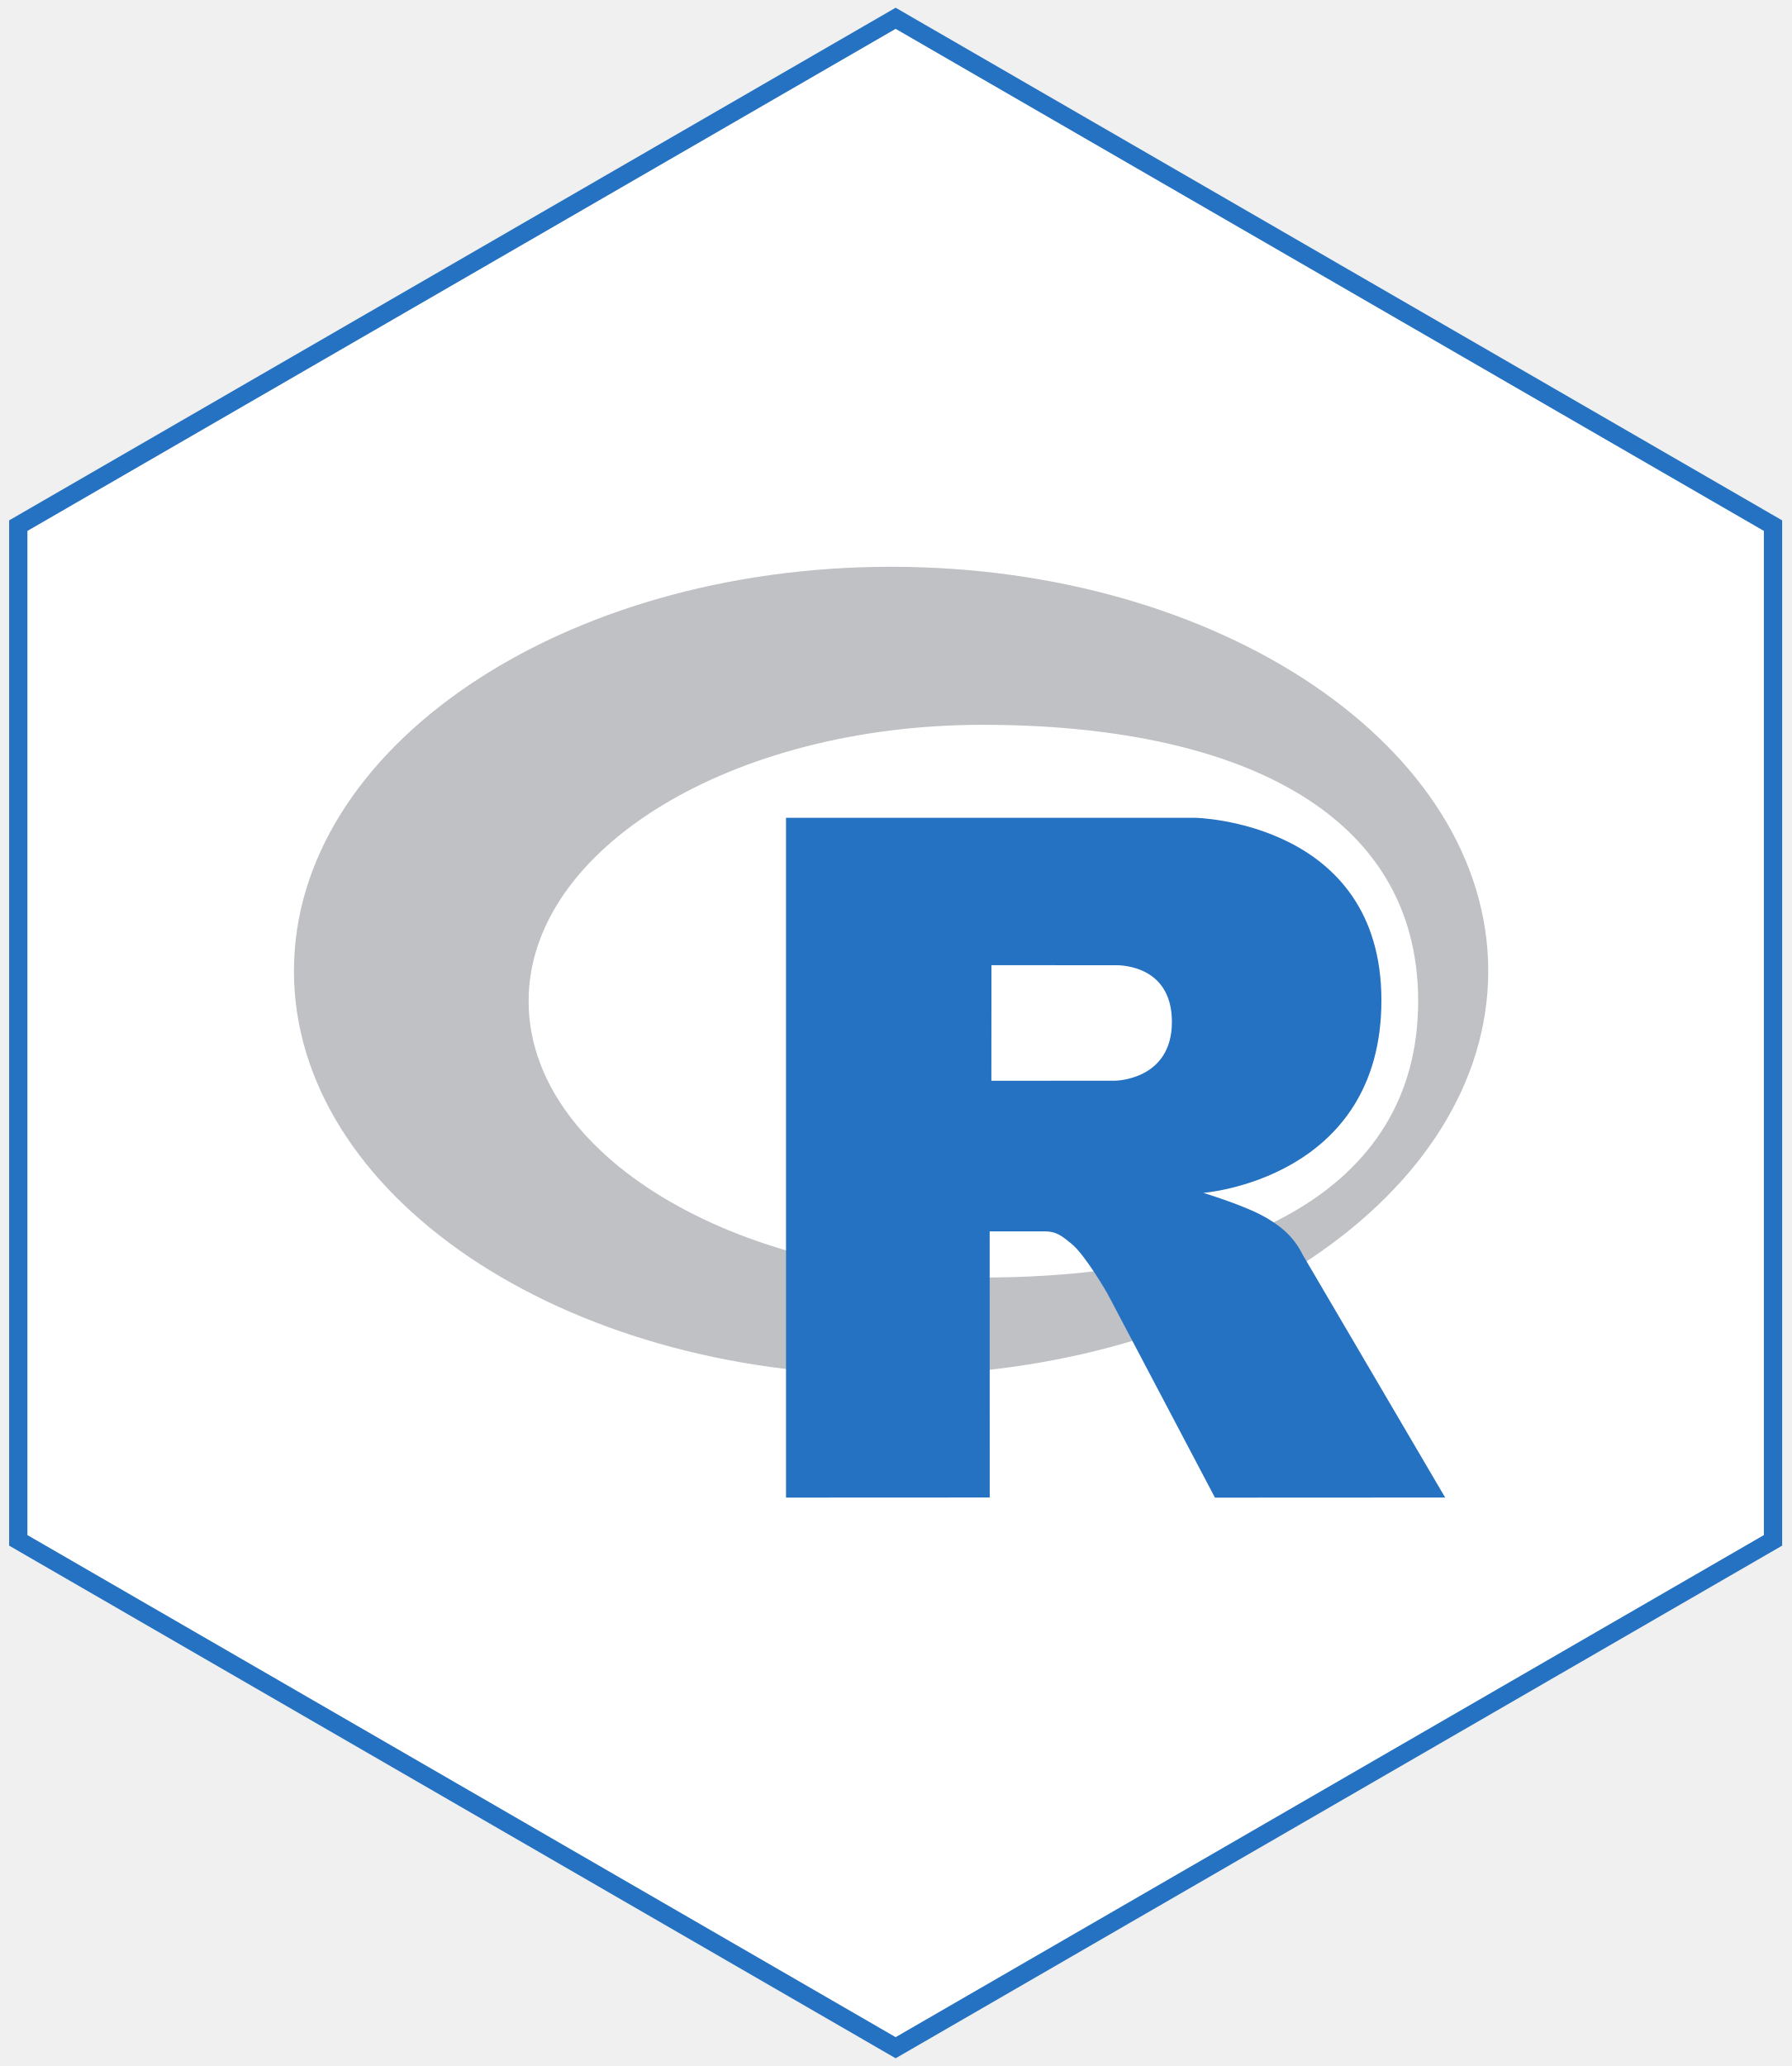
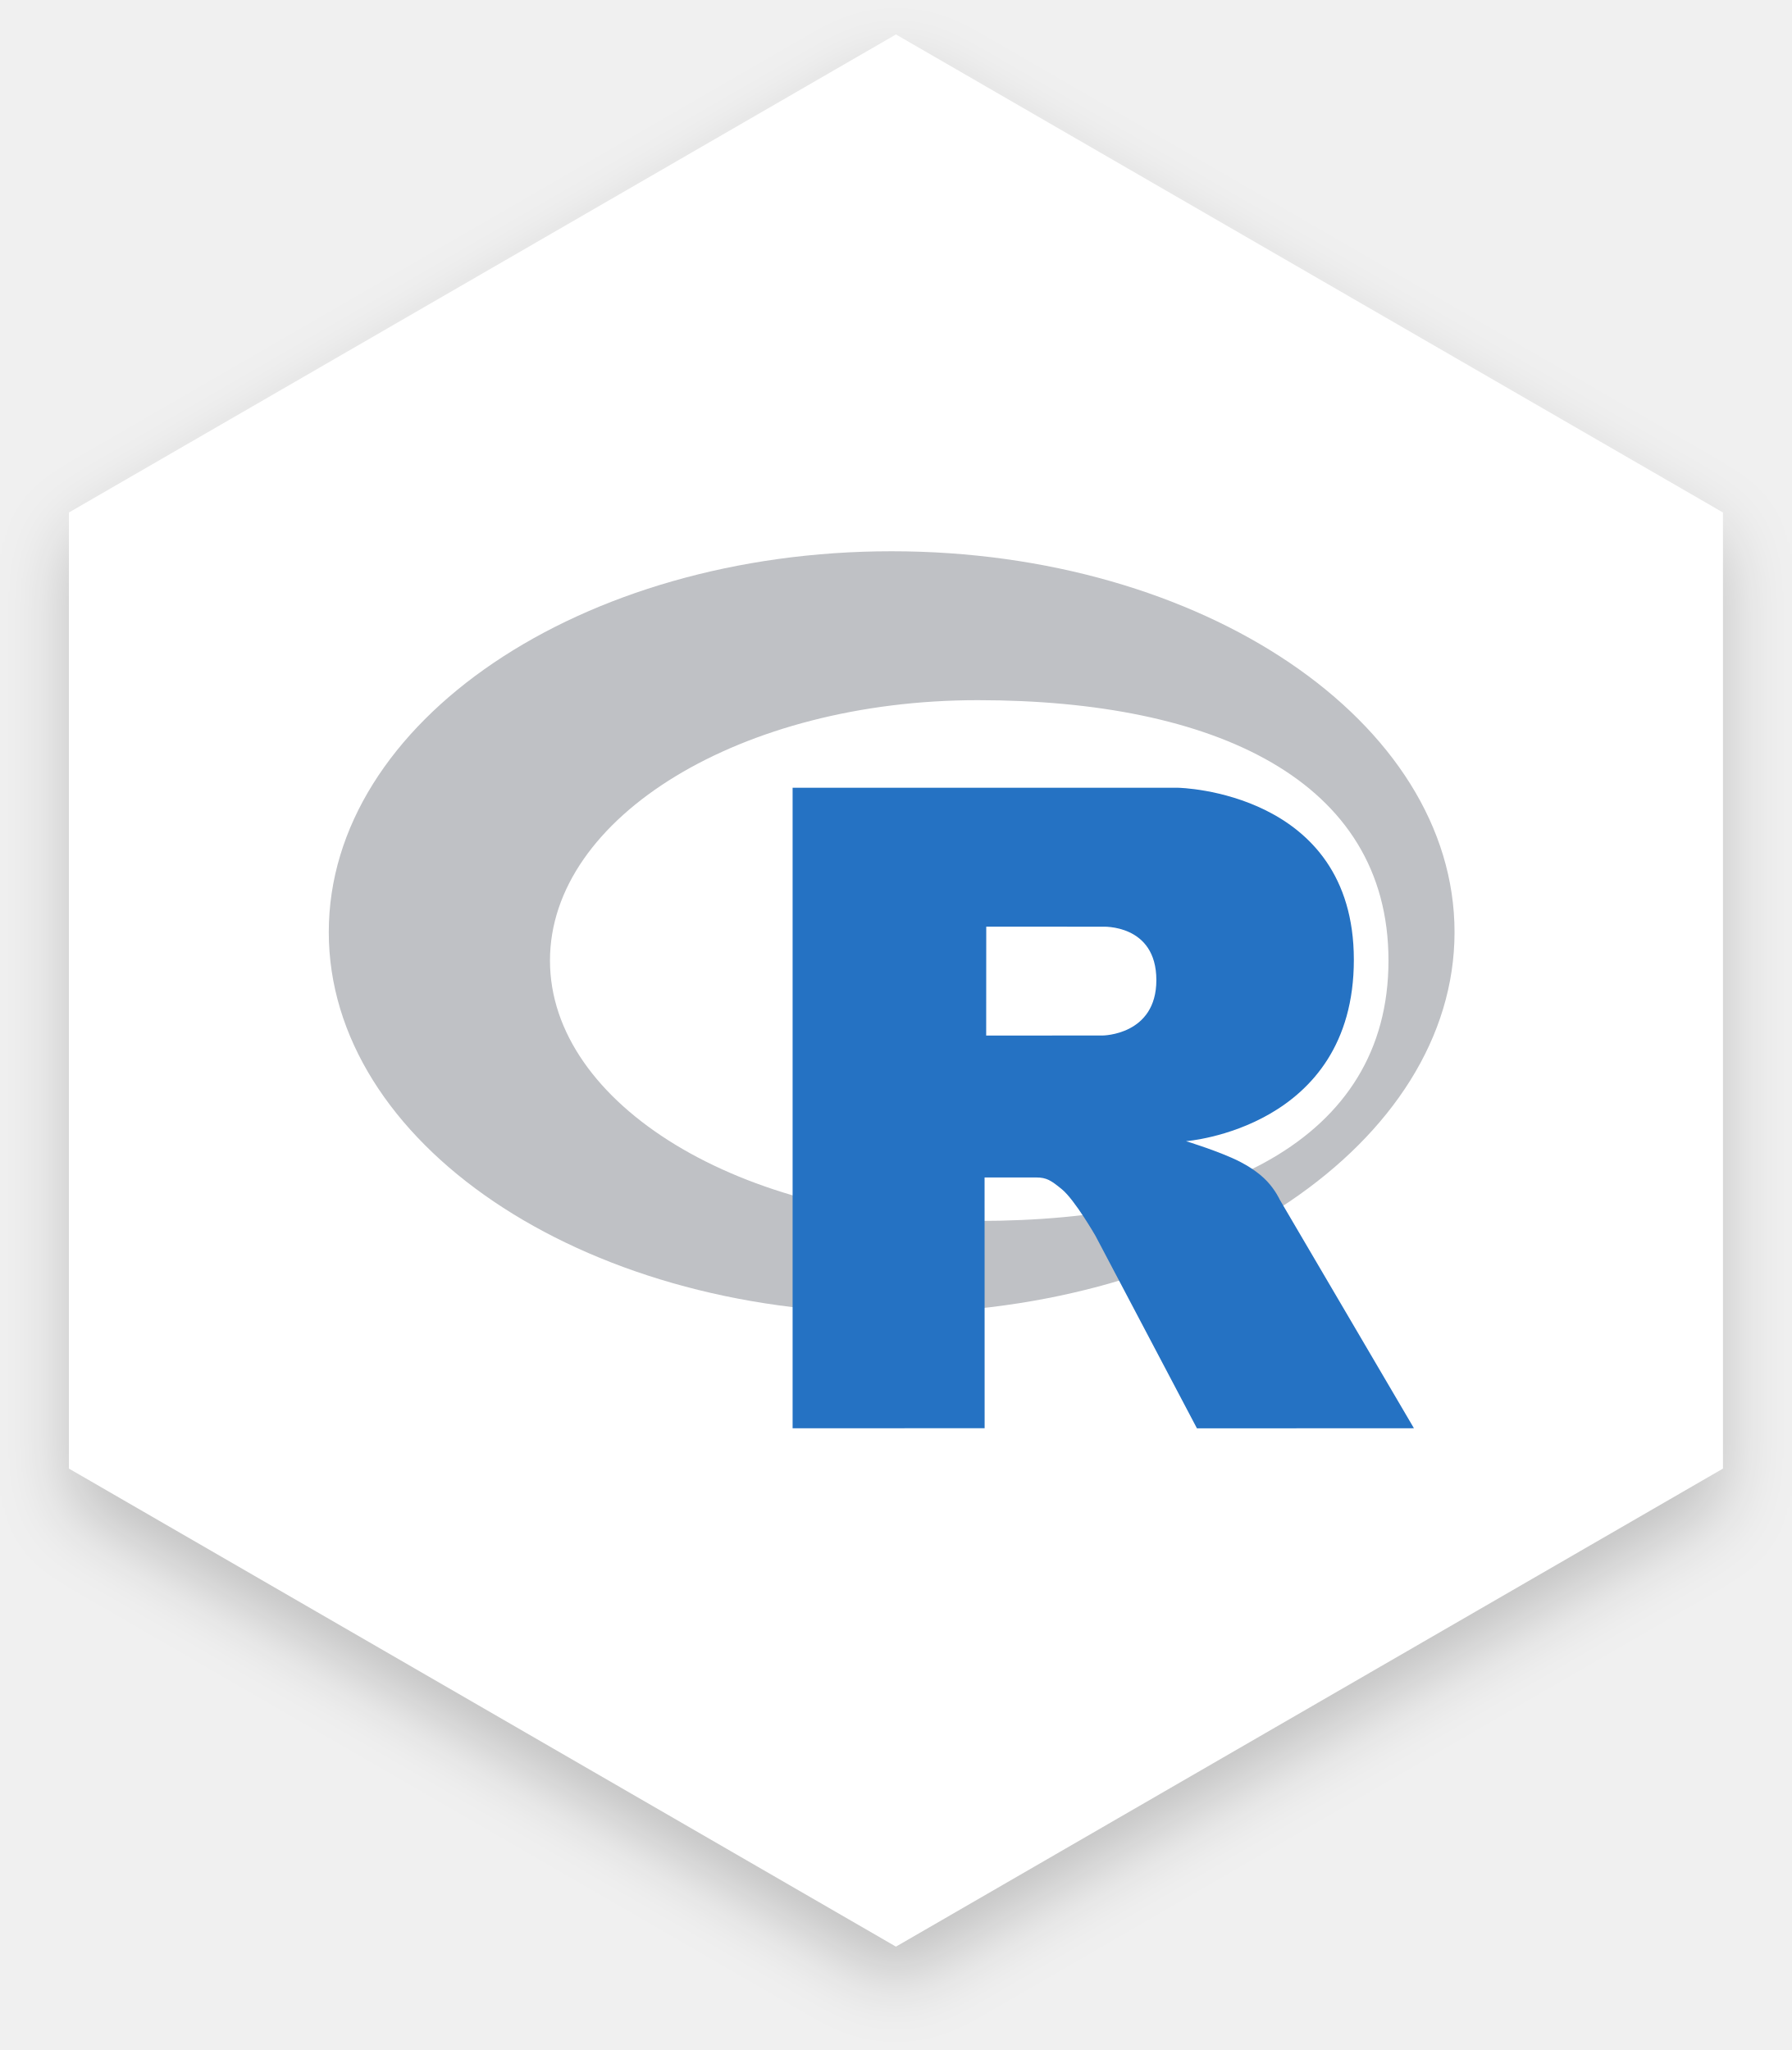
- <svg xmlns="http://www.w3.org/2000/svg" width="98px" height="113px" viewBox="0 0 98 113" version="1.1">
-   <defs />
+ <svg xmlns="http://www.w3.org/2000/svg" xmlns:xlink="http://www.w3.org/1999/xlink" width="104px" height="119px" viewBox="0 0 104 119" version="1.1">
+   <defs>
+     <polygon id="path-1" points="48 0 96 27.75 96 83.25 48 111 -2.35633735e-12 83.25 -2.38653541e-12 27.75" />
+     <filter x="-50%" y="-50%" width="200%" height="200%" filterUnits="objectBoundingBox" id="filter-2">
+       <feOffset dx="0" dy="2" in="SourceAlpha" result="shadowOffsetOuter1" />
+       <feGaussianBlur stdDeviation="2" in="shadowOffsetOuter1" result="shadowBlurOuter1" />
+       <feColorMatrix values="0 0 0 0 0   0 0 0 0 0   0 0 0 0 0  0 0 0 0.2 0" type="matrix" in="shadowBlurOuter1" />
+     </filter>
+   </defs>
  <g id="Page-1" stroke="none" stroke-width="1" fill="none" fill-rule="evenodd">
-     <g id="DesktopHD_Round7_ClientGuides-Copy" transform="translate(-710, -1265)">
+     <g id="DesktopHD_Round7_ClientGuides-Copy" transform="translate(-707, -1264)">
      <g id="clients-copy" transform="translate(389, 1067)">
        <g id="row1">
          <g id="r" transform="translate(322, 199)">
-             <polygon id="Polygon" stroke="#2572C3" stroke-linecap="round" fill="#FFFFFF" points="48 0 96 27.75 96 83.25 48 111 -2.35633735e-12 83.25 -2.38653541e-12 27.75" />
+             <g id="Polygon">
+               <use fill="black" fill-opacity="1" filter="url(#filter-2)" xlink:href="#path-1" />
+               <use fill="#FFFFFF" fill-rule="evenodd" xlink:href="#path-1" />
+             </g>
            <g transform="translate(15, 30)" id="Shape">
              <path d="M32.751,44.219 C14.709,44.219 0.082,34.32 0.082,22.109 C0.082,9.899 14.709,0 32.751,0 C50.794,0 65.42,9.899 65.42,22.109 C65.42,34.32 50.794,44.219 32.751,44.219 L32.751,44.219 Z M37.752,8.644 C24.038,8.644 12.92,15.411 12.92,23.759 C12.92,32.107 24.038,38.874 37.752,38.874 C51.466,38.874 61.586,34.247 61.586,23.759 C61.586,13.274 51.466,8.644 37.752,8.644 L37.752,8.644 Z" fill="#BFC1C5" />
              <path d="M49.835,34.244 C49.835,34.244 51.813,34.847 52.961,35.434 C53.36,35.638 54.05,36.045 54.547,36.579 C55.034,37.102 55.272,37.632 55.272,37.632 L63.064,50.908 L50.47,50.914 L44.58,39.738 C44.58,39.738 43.374,37.644 42.632,37.037 C42.013,36.53 41.749,36.35 41.137,36.35 L38.144,36.35 L38.147,50.906 L27.002,50.911 L27.002,13.729 L49.382,13.729 C49.382,13.729 59.576,13.914 59.576,23.715 C59.576,33.515 49.835,34.244 49.835,34.244 L49.835,34.244 Z M44.988,21.794 L38.241,21.79 L38.237,28.112 L44.988,28.11 C44.988,28.11 48.114,28.1 48.114,24.894 C48.114,21.623 44.988,21.794 44.988,21.794 L44.988,21.794 Z" fill="#2572C3" />
            </g>
          </g>
        </g>
      </g>
    </g>
  </g>
</svg>
